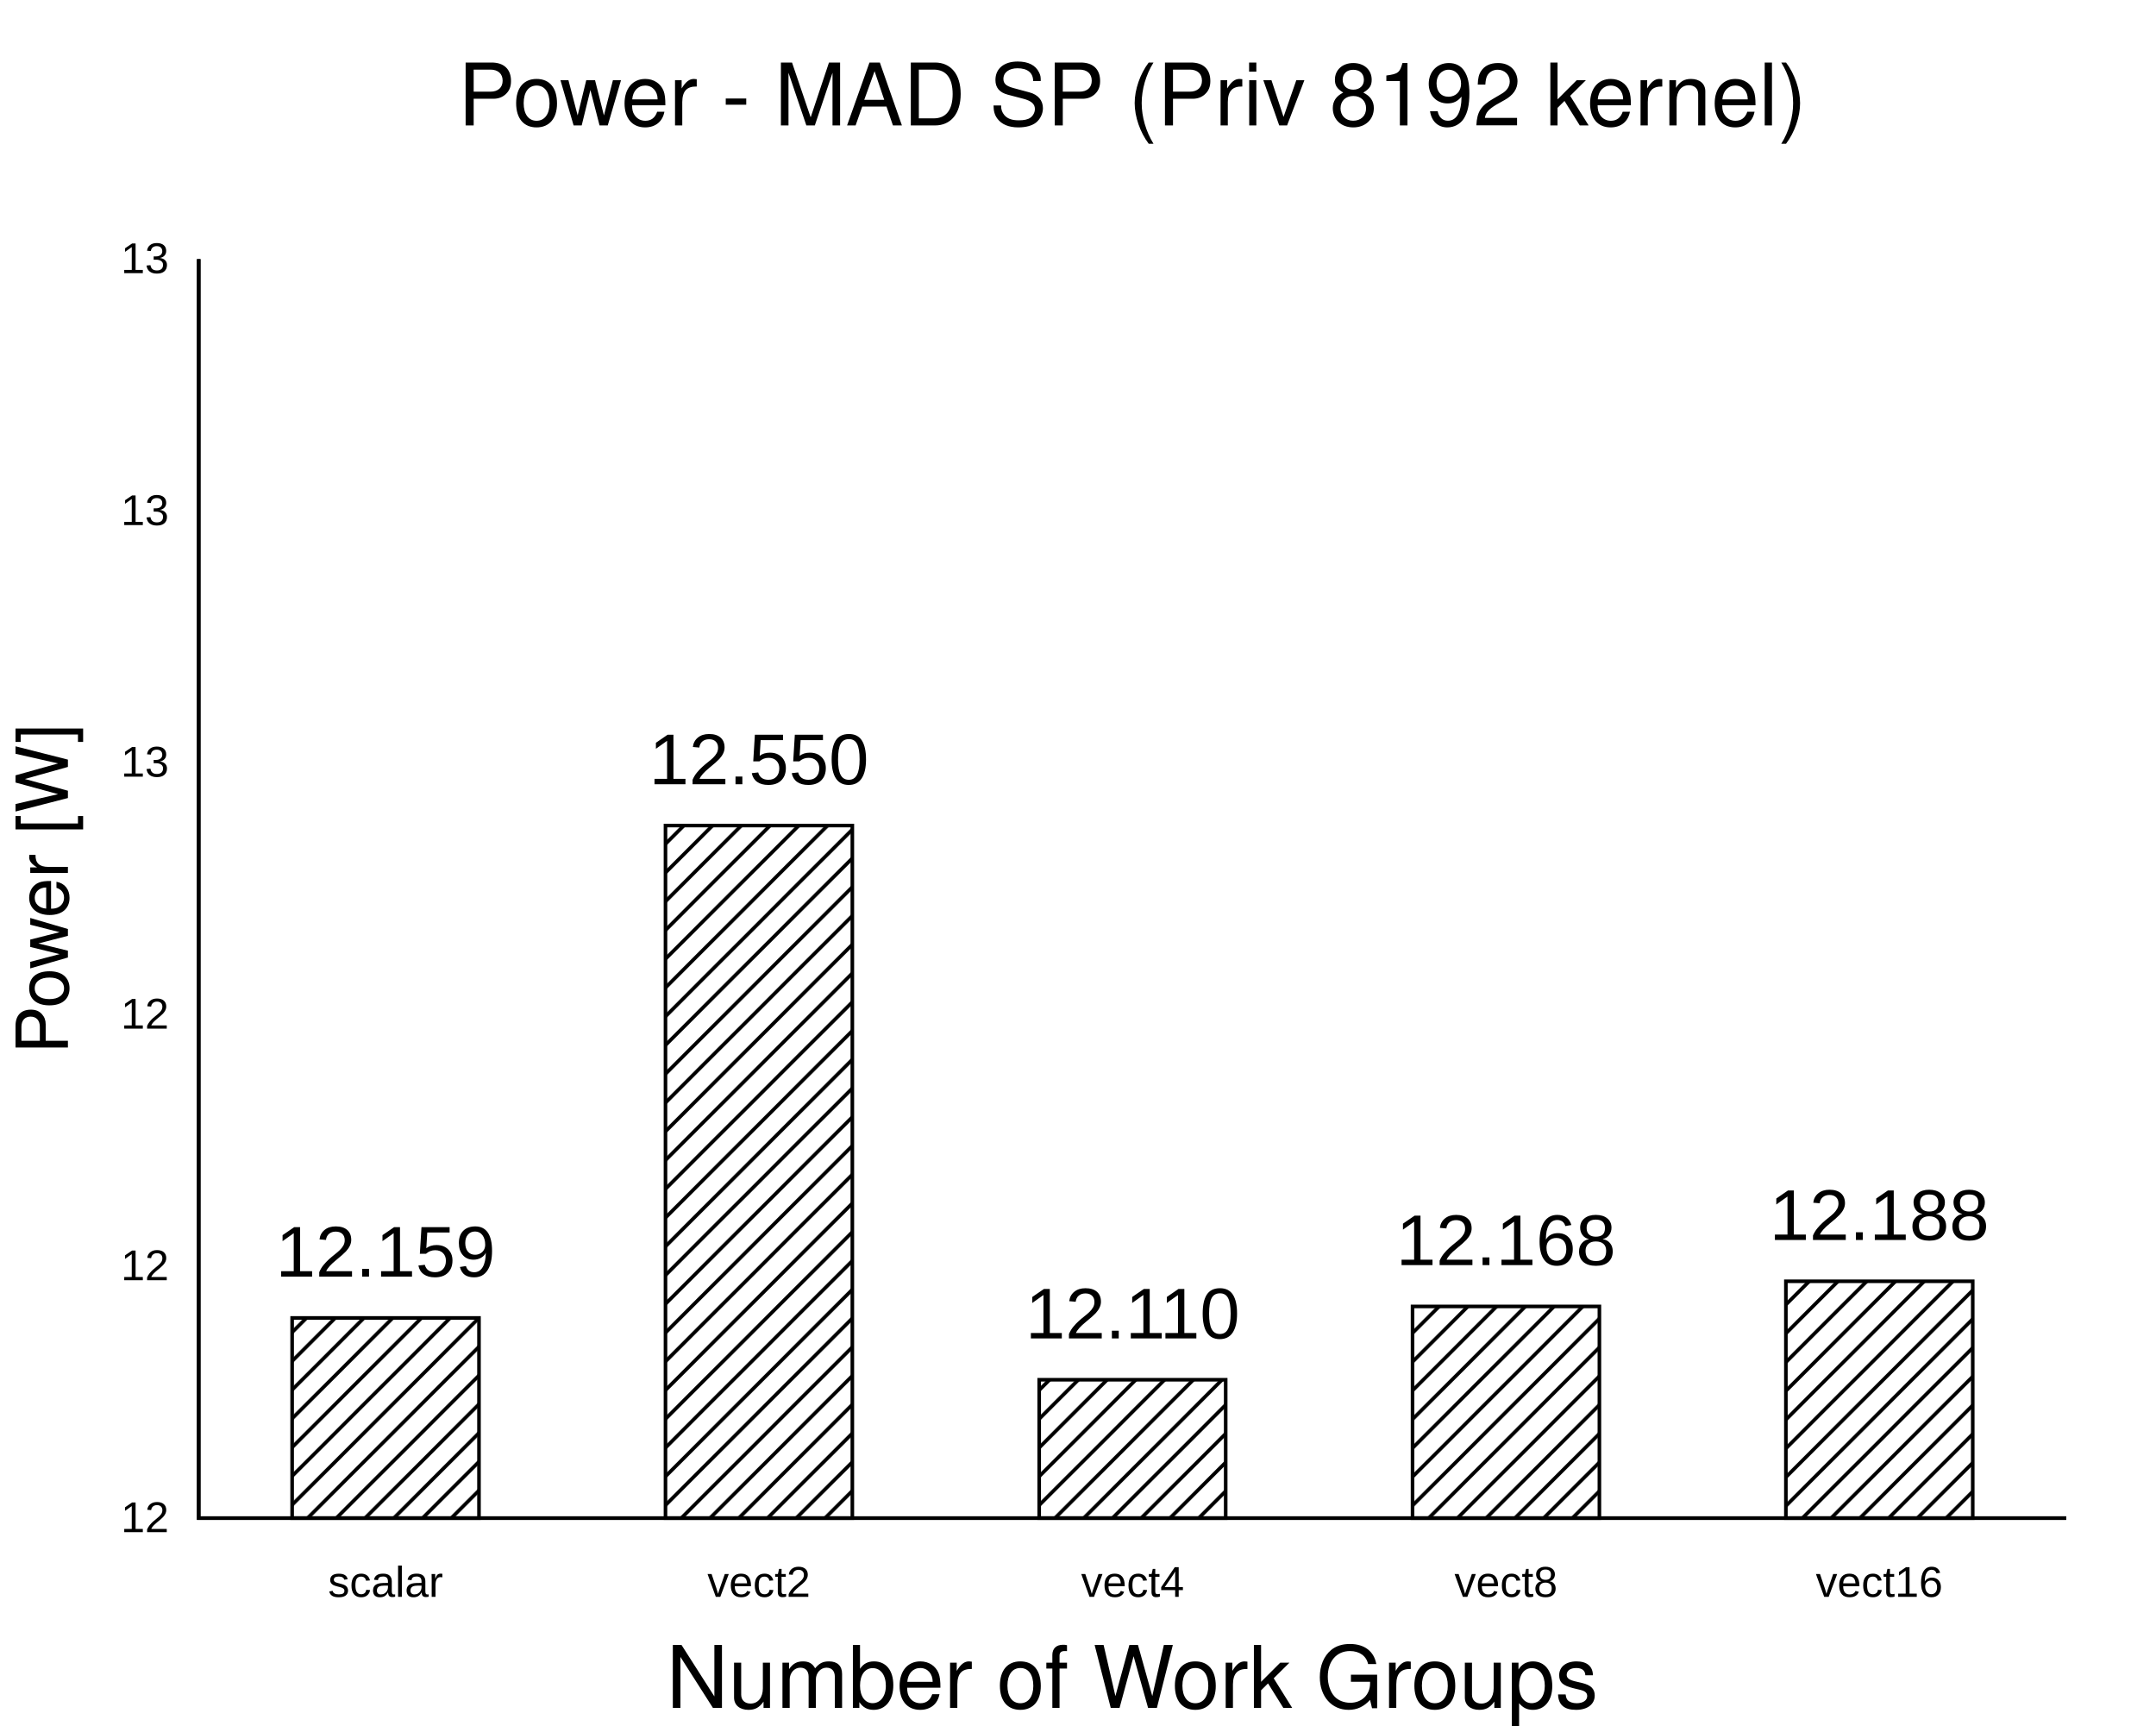
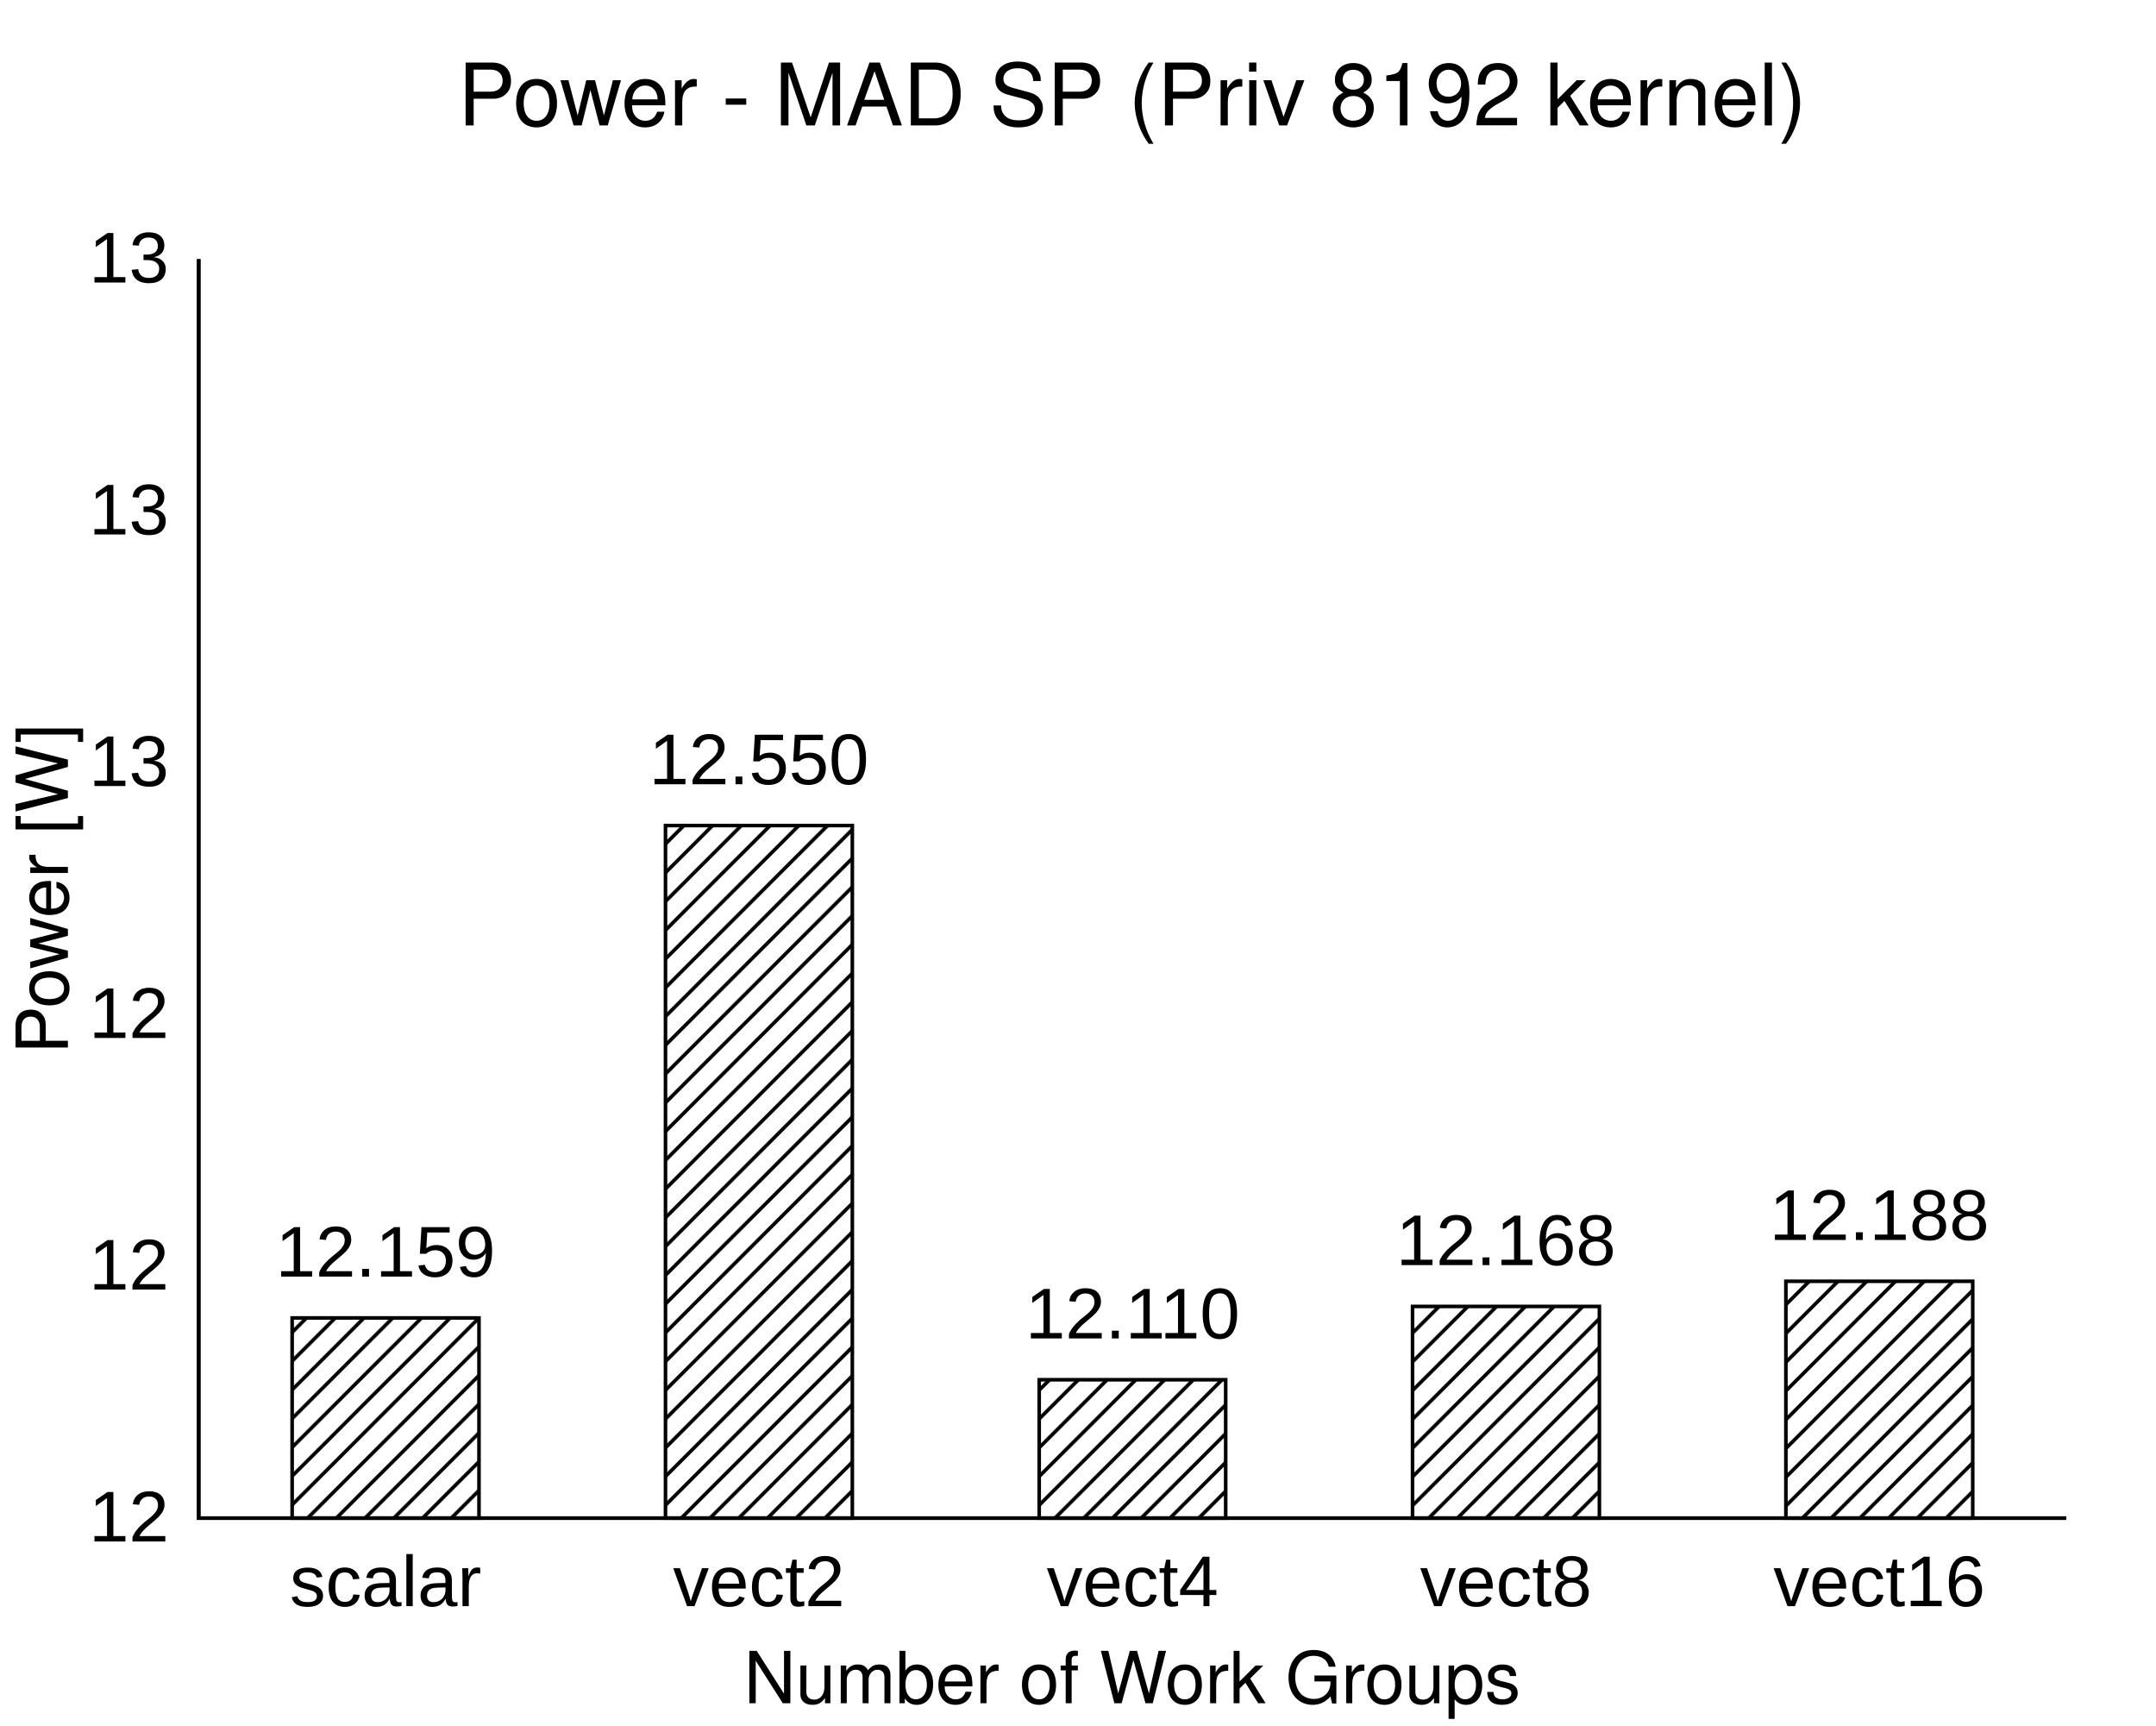
<svg xmlns="http://www.w3.org/2000/svg" xmlns:xlink="http://www.w3.org/1999/xlink" width="600" height="480" viewBox="0 0 600 480">
  <g id="gnuplot_canvas">
    <rect x="0" y="0" width="600" height="480" fill="none" />
    <defs>
      <circle id="gpDot" r="0.5" stroke-width="0.5" />
      <path id="gpPt0" stroke-width="0.222" stroke="currentColor" d="M-1,0 h2 M0,-1 v2" />
      <path id="gpPt1" stroke-width="0.222" stroke="currentColor" d="M-1,-1 L1,1 M1,-1 L-1,1" />
      <path id="gpPt2" stroke-width="0.222" stroke="currentColor" d="M-1,0 L1,0 M0,-1 L0,1 M-1,-1 L1,1 M-1,1 L1,-1" />
      <rect id="gpPt3" stroke-width="0.222" stroke="currentColor" x="-1" y="-1" width="2" height="2" />
      <rect id="gpPt4" stroke-width="0.222" stroke="currentColor" fill="currentColor" x="-1" y="-1" width="2" height="2" />
      <circle id="gpPt5" stroke-width="0.222" stroke="currentColor" cx="0" cy="0" r="1" />
      <use xlink:href="#gpPt5" id="gpPt6" fill="currentColor" stroke="none" />
      <path id="gpPt7" stroke-width="0.222" stroke="currentColor" d="M0,-1.33 L-1.33,0.67 L1.33,0.67 z" />
      <use xlink:href="#gpPt7" id="gpPt8" fill="currentColor" stroke="none" />
      <use xlink:href="#gpPt7" id="gpPt9" stroke="currentColor" transform="rotate(180)" />
      <use xlink:href="#gpPt9" id="gpPt10" fill="currentColor" stroke="none" />
      <use xlink:href="#gpPt3" id="gpPt11" stroke="currentColor" transform="rotate(45)" />
      <use xlink:href="#gpPt11" id="gpPt12" fill="currentColor" stroke="none" />
      <path id="gpPt13" stroke-width="0.222" stroke="currentColor" d="M0,1.330 L1.265,0.411 L0.782,-1.067 L-0.782,-1.076 L-1.265,0.411 z" />
      <use xlink:href="#gpPt13" id="gpPt14" fill="currentColor" stroke="none" />
      <filter id="textbox" filterUnits="objectBoundingBox" x="0" y="0" height="1" width="1">
        <feFlood flood-color="white" flood-opacity="1" result="bgnd" />
        <feComposite in="SourceGraphic" in2="bgnd" operator="atop" />
      </filter>
      <filter id="greybox" filterUnits="objectBoundingBox" x="0" y="0" height="1" width="1">
        <feFlood flood-color="lightgrey" flood-opacity="1" result="grey" />
        <feComposite in="SourceGraphic" in2="grey" operator="atop" />
      </filter>
    </defs>
    <g fill="none" color="white" stroke="black" stroke-width="1.00" stroke-linecap="butt" stroke-linejoin="miter">
</g>
    <g fill="none" color="black" stroke="currentColor" stroke-width="1.00" stroke-linecap="butt" stroke-linejoin="miter">
      <path stroke="black" d="M55.3,422.4 M575.0,422.4  " />
-       <g transform="translate(47.0,426.3)" stroke="none" fill="black" font-family="Arial" font-size="12.00" text-anchor="end">
+       <g transform="translate(47.0,428.9)" stroke="none" fill="black" font-family="Arial" font-size="20.00" text-anchor="end">
        <text>
          <tspan font-family="Arial">12</tspan>
        </text>
      </g>
    </g>
    <g fill="none" color="black" stroke="currentColor" stroke-width="1.00" stroke-linecap="butt" stroke-linejoin="miter">
      <path stroke="black" d="M55.3,352.3 M575.0,352.3  " />
-       <g transform="translate(47.0,356.2)" stroke="none" fill="black" font-family="Arial" font-size="12.00" text-anchor="end">
+       <g transform="translate(47.0,358.8)" stroke="none" fill="black" font-family="Arial" font-size="20.00" text-anchor="end">
        <text>
          <tspan font-family="Arial">12</tspan>
        </text>
      </g>
    </g>
    <g fill="none" color="black" stroke="currentColor" stroke-width="1.00" stroke-linecap="butt" stroke-linejoin="miter">
      <path stroke="black" d="M55.3,282.3 M575.0,282.3  " />
-       <g transform="translate(47.0,286.2)" stroke="none" fill="black" font-family="Arial" font-size="12.00" text-anchor="end">
+       <g transform="translate(47.0,288.8)" stroke="none" fill="black" font-family="Arial" font-size="20.00" text-anchor="end">
        <text>
          <tspan font-family="Arial">12</tspan>
        </text>
      </g>
    </g>
    <g fill="none" color="black" stroke="currentColor" stroke-width="1.00" stroke-linecap="butt" stroke-linejoin="miter">
      <path stroke="black" d="M55.3,212.2 M575.0,212.2  " />
-       <g transform="translate(47.0,216.1)" stroke="none" fill="black" font-family="Arial" font-size="12.00" text-anchor="end">
+       <g transform="translate(47.0,218.7)" stroke="none" fill="black" font-family="Arial" font-size="20.00" text-anchor="end">
        <text>
          <tspan font-family="Arial">13</tspan>
        </text>
      </g>
    </g>
    <g fill="none" color="black" stroke="currentColor" stroke-width="1.00" stroke-linecap="butt" stroke-linejoin="miter">
      <path stroke="black" d="M55.3,142.2 M575.0,142.2  " />
-       <g transform="translate(47.0,146.1)" stroke="none" fill="black" font-family="Arial" font-size="12.00" text-anchor="end">
+       <g transform="translate(47.0,148.7)" stroke="none" fill="black" font-family="Arial" font-size="20.00" text-anchor="end">
        <text>
          <tspan font-family="Arial">13</tspan>
        </text>
      </g>
    </g>
    <g fill="none" color="black" stroke="currentColor" stroke-width="1.00" stroke-linecap="butt" stroke-linejoin="miter">
      <path stroke="black" d="M55.3,72.1 M575.0,72.1  " />
-       <g transform="translate(47.0,76.0)" stroke="none" fill="black" font-family="Arial" font-size="12.00" text-anchor="end">
+       <g transform="translate(47.0,78.6)" stroke="none" fill="black" font-family="Arial" font-size="20.00" text-anchor="end">
        <text>
          <tspan font-family="Arial">13</tspan>
        </text>
      </g>
    </g>
    <g fill="none" color="black" stroke="currentColor" stroke-width="1.00" stroke-linecap="butt" stroke-linejoin="miter">
      <path stroke="black" d="M107.3,422.4 M107.3,72.1  " />
-       <g transform="translate(107.3,444.3)" stroke="none" fill="black" font-family="Arial" font-size="12.00" text-anchor="middle">
+       <g transform="translate(107.3,446.9)" stroke="none" fill="black" font-family="Arial" font-size="20.00" text-anchor="middle">
        <text>
          <tspan font-family="Arial">scalar</tspan>
        </text>
      </g>
    </g>
    <g fill="none" color="black" stroke="currentColor" stroke-width="1.00" stroke-linecap="butt" stroke-linejoin="miter">
      <path stroke="black" d="M211.2,422.4 M211.2,72.1  " />
-       <g transform="translate(211.2,444.3)" stroke="none" fill="black" font-family="Arial" font-size="12.00" text-anchor="middle">
+       <g transform="translate(211.2,446.9)" stroke="none" fill="black" font-family="Arial" font-size="20.00" text-anchor="middle">
        <text>
          <tspan font-family="Arial">vect2</tspan>
        </text>
      </g>
    </g>
    <g fill="none" color="black" stroke="currentColor" stroke-width="1.00" stroke-linecap="butt" stroke-linejoin="miter">
      <path stroke="black" d="M315.2,422.4 M315.2,72.1  " />
-       <g transform="translate(315.2,444.3)" stroke="none" fill="black" font-family="Arial" font-size="12.00" text-anchor="middle">
+       <g transform="translate(315.2,446.9)" stroke="none" fill="black" font-family="Arial" font-size="20.00" text-anchor="middle">
        <text>
          <tspan font-family="Arial">vect4</tspan>
        </text>
      </g>
    </g>
    <g fill="none" color="black" stroke="currentColor" stroke-width="1.00" stroke-linecap="butt" stroke-linejoin="miter">
      <path stroke="black" d="M419.1,422.4 M419.1,72.1  " />
-       <g transform="translate(419.1,444.3)" stroke="none" fill="black" font-family="Arial" font-size="12.00" text-anchor="middle">
+       <g transform="translate(419.1,446.9)" stroke="none" fill="black" font-family="Arial" font-size="20.00" text-anchor="middle">
        <text>
          <tspan font-family="Arial">vect8</tspan>
        </text>
      </g>
    </g>
    <g fill="none" color="black" stroke="currentColor" stroke-width="1.00" stroke-linecap="butt" stroke-linejoin="miter">
      <path stroke="black" d="M523.0,422.4 M523.0,72.1  " />
-       <g transform="translate(523.0,444.3)" stroke="none" fill="black" font-family="Arial" font-size="12.00" text-anchor="middle">
+       <g transform="translate(523.0,446.9)" stroke="none" fill="black" font-family="Arial" font-size="20.00" text-anchor="middle">
        <text>
          <tspan font-family="Arial">vect16</tspan>
        </text>
      </g>
    </g>
    <g fill="none" color="black" stroke="currentColor" stroke-width="1.00" stroke-linecap="butt" stroke-linejoin="miter">
</g>
    <g fill="none" color="black" stroke="currentColor" stroke-width="1.00" stroke-linecap="butt" stroke-linejoin="miter">
      <path stroke="black" d="M55.3,72.1 L55.3,422.4 L575.0,422.4 M575.0,72.1 M55.3,72.1  " />
    </g>
    <g fill="none" color="black" stroke="currentColor" stroke-width="1.00" stroke-linecap="butt" stroke-linejoin="miter">
      <g transform="translate(18.9,247.3) rotate(270)" stroke="none" fill="black" font-family="Helvetica" font-size="20.00" text-anchor="middle">
        <text>
          <tspan font-family="Helvetica">Power [W]</tspan>
        </text>
      </g>
    </g>
    <g fill="none" color="black" stroke="currentColor" stroke-width="1.00" stroke-linecap="butt" stroke-linejoin="miter">
-       <g transform="translate(315.1,475.2)" stroke="none" fill="black" font-family="Helvetica" font-size="24.00" text-anchor="middle">
+       <g transform="translate(315.1,473.9)" stroke="none" fill="black" font-family="Helvetica" font-size="20.00" text-anchor="middle">
        <text>
          <tspan font-family="Helvetica">Number of Work Groups</tspan>
        </text>
      </g>
    </g>
    <g fill="none" color="black" stroke="currentColor" stroke-width="1.00" stroke-linecap="butt" stroke-linejoin="miter">
      <g transform="translate(315.1,34.9)" stroke="none" fill="black" font-family="Helvetica" font-size="24.00" text-anchor="middle">
        <text>
          <tspan font-family="Helvetica">Power - MAD SP (Priv 8192 kernel)</tspan>
        </text>
      </g>
    </g>
    <g id="gnuplot_plot_1">
      <g fill="none" color="black" stroke="currentColor" stroke-width="1.00" stroke-linecap="butt" stroke-linejoin="miter">
        <defs>
          <pattern id="gpPat1" patternUnits="userSpaceOnUse" x="0" y="0" width="8" height="8">
            <path style="fill:none; stroke:rgb(0,0,0)" d="M-4,8 L8,-4 M0,12 L12,0" />
          </pattern>
        </defs>
        <g stroke="none" shape-rendering="crispEdges">
          <polygon fill="url(#gpPat1)" points="81.3,422.4 133.4,422.4 133.4,366.6 81.3,366.6 " />
        </g>
        <path stroke="rgb(  0,   0,   0)" d="M81.3,422.4 L81.3,366.7 L133.3,366.7 L133.3,422.4 L81.3,422.4 Z  " />
        <g stroke="none" shape-rendering="crispEdges">
          <polygon fill="url(#gpPat1)" points="185.2,422.4 237.3,422.4 237.3,229.6 185.2,229.6 " />
        </g>
        <path stroke="rgb(  0,   0,   0)" d="M185.2,422.4 L185.2,229.7 L237.2,229.7 L237.2,422.4 L185.2,422.4 Z  " />
        <g stroke="none" shape-rendering="crispEdges">
          <polygon fill="url(#gpPat1)" points="289.2,422.4 341.2,422.4 341.2,383.8 289.2,383.8 " />
        </g>
        <path stroke="rgb(  0,   0,   0)" d="M289.2,422.4 L289.2,383.9 L341.1,383.9 L341.1,422.4 L289.2,422.4 Z  " />
        <g stroke="none" shape-rendering="crispEdges">
          <polygon fill="url(#gpPat1)" points="393.1,422.4 445.2,422.4 445.2,363.4 393.1,363.4 " />
        </g>
        <path stroke="rgb(  0,   0,   0)" d="M393.1,422.4 L393.1,363.5 L445.1,363.5 L445.1,422.4 L393.1,422.4 Z  " />
        <g stroke="none" shape-rendering="crispEdges">
          <polygon fill="url(#gpPat1)" points="497.0,422.4 549.1,422.4 549.1,356.4 497.0,356.4 " />
        </g>
        <path stroke="rgb(  0,   0,   0)" d="M497.0,422.4 L497.0,356.5 L549.0,356.5 L549.0,422.4 L497.0,422.4 Z  " />
      </g>
    </g>
    <g id="gnuplot_plot_2">
      <g fill="none" color="black" stroke="currentColor" stroke-width="1.00" stroke-linecap="butt" stroke-linejoin="miter">
        <g transform="translate(107.3,355.2)" stroke="none" fill="black" font-family="Arial" font-size="20.00" text-anchor="middle">
          <text>
            <tspan font-family="Arial">12.159</tspan>
          </text>
        </g>
        <g transform="translate(211.2,218.2)" stroke="none" fill="black" font-family="Arial" font-size="20.00" text-anchor="middle">
          <text>
            <tspan font-family="Arial">12.550</tspan>
          </text>
        </g>
        <g transform="translate(315.2,372.4)" stroke="none" fill="black" font-family="Arial" font-size="20.00" text-anchor="middle">
          <text>
            <tspan font-family="Arial">12.110</tspan>
          </text>
        </g>
        <g transform="translate(419.1,352.0)" stroke="none" fill="black" font-family="Arial" font-size="20.00" text-anchor="middle">
          <text>
            <tspan font-family="Arial">12.168</tspan>
          </text>
        </g>
        <g transform="translate(523.0,345.0)" stroke="none" fill="black" font-family="Arial" font-size="20.00" text-anchor="middle">
          <text>
            <tspan font-family="Arial">12.188</tspan>
          </text>
        </g>
      </g>
    </g>
    <g fill="none" color="white" stroke="black" stroke-width="2.00" stroke-linecap="butt" stroke-linejoin="miter">
</g>
    <g fill="none" color="black" stroke="currentColor" stroke-width="2.00" stroke-linecap="butt" stroke-linejoin="miter">
</g>
    <g fill="none" color="black" stroke="black" stroke-width="1.00" stroke-linecap="butt" stroke-linejoin="miter">
</g>
    <g fill="none" color="black" stroke="currentColor" stroke-width="1.00" stroke-linecap="butt" stroke-linejoin="miter">
      <path stroke="black" d="M55.3,72.1 L55.3,422.4 L575.0,422.4 M575.0,72.1 M55.3,72.1  " />
    </g>
    <g fill="none" color="black" stroke="currentColor" stroke-width="1.00" stroke-linecap="butt" stroke-linejoin="miter">
</g>
  </g>
</svg>
